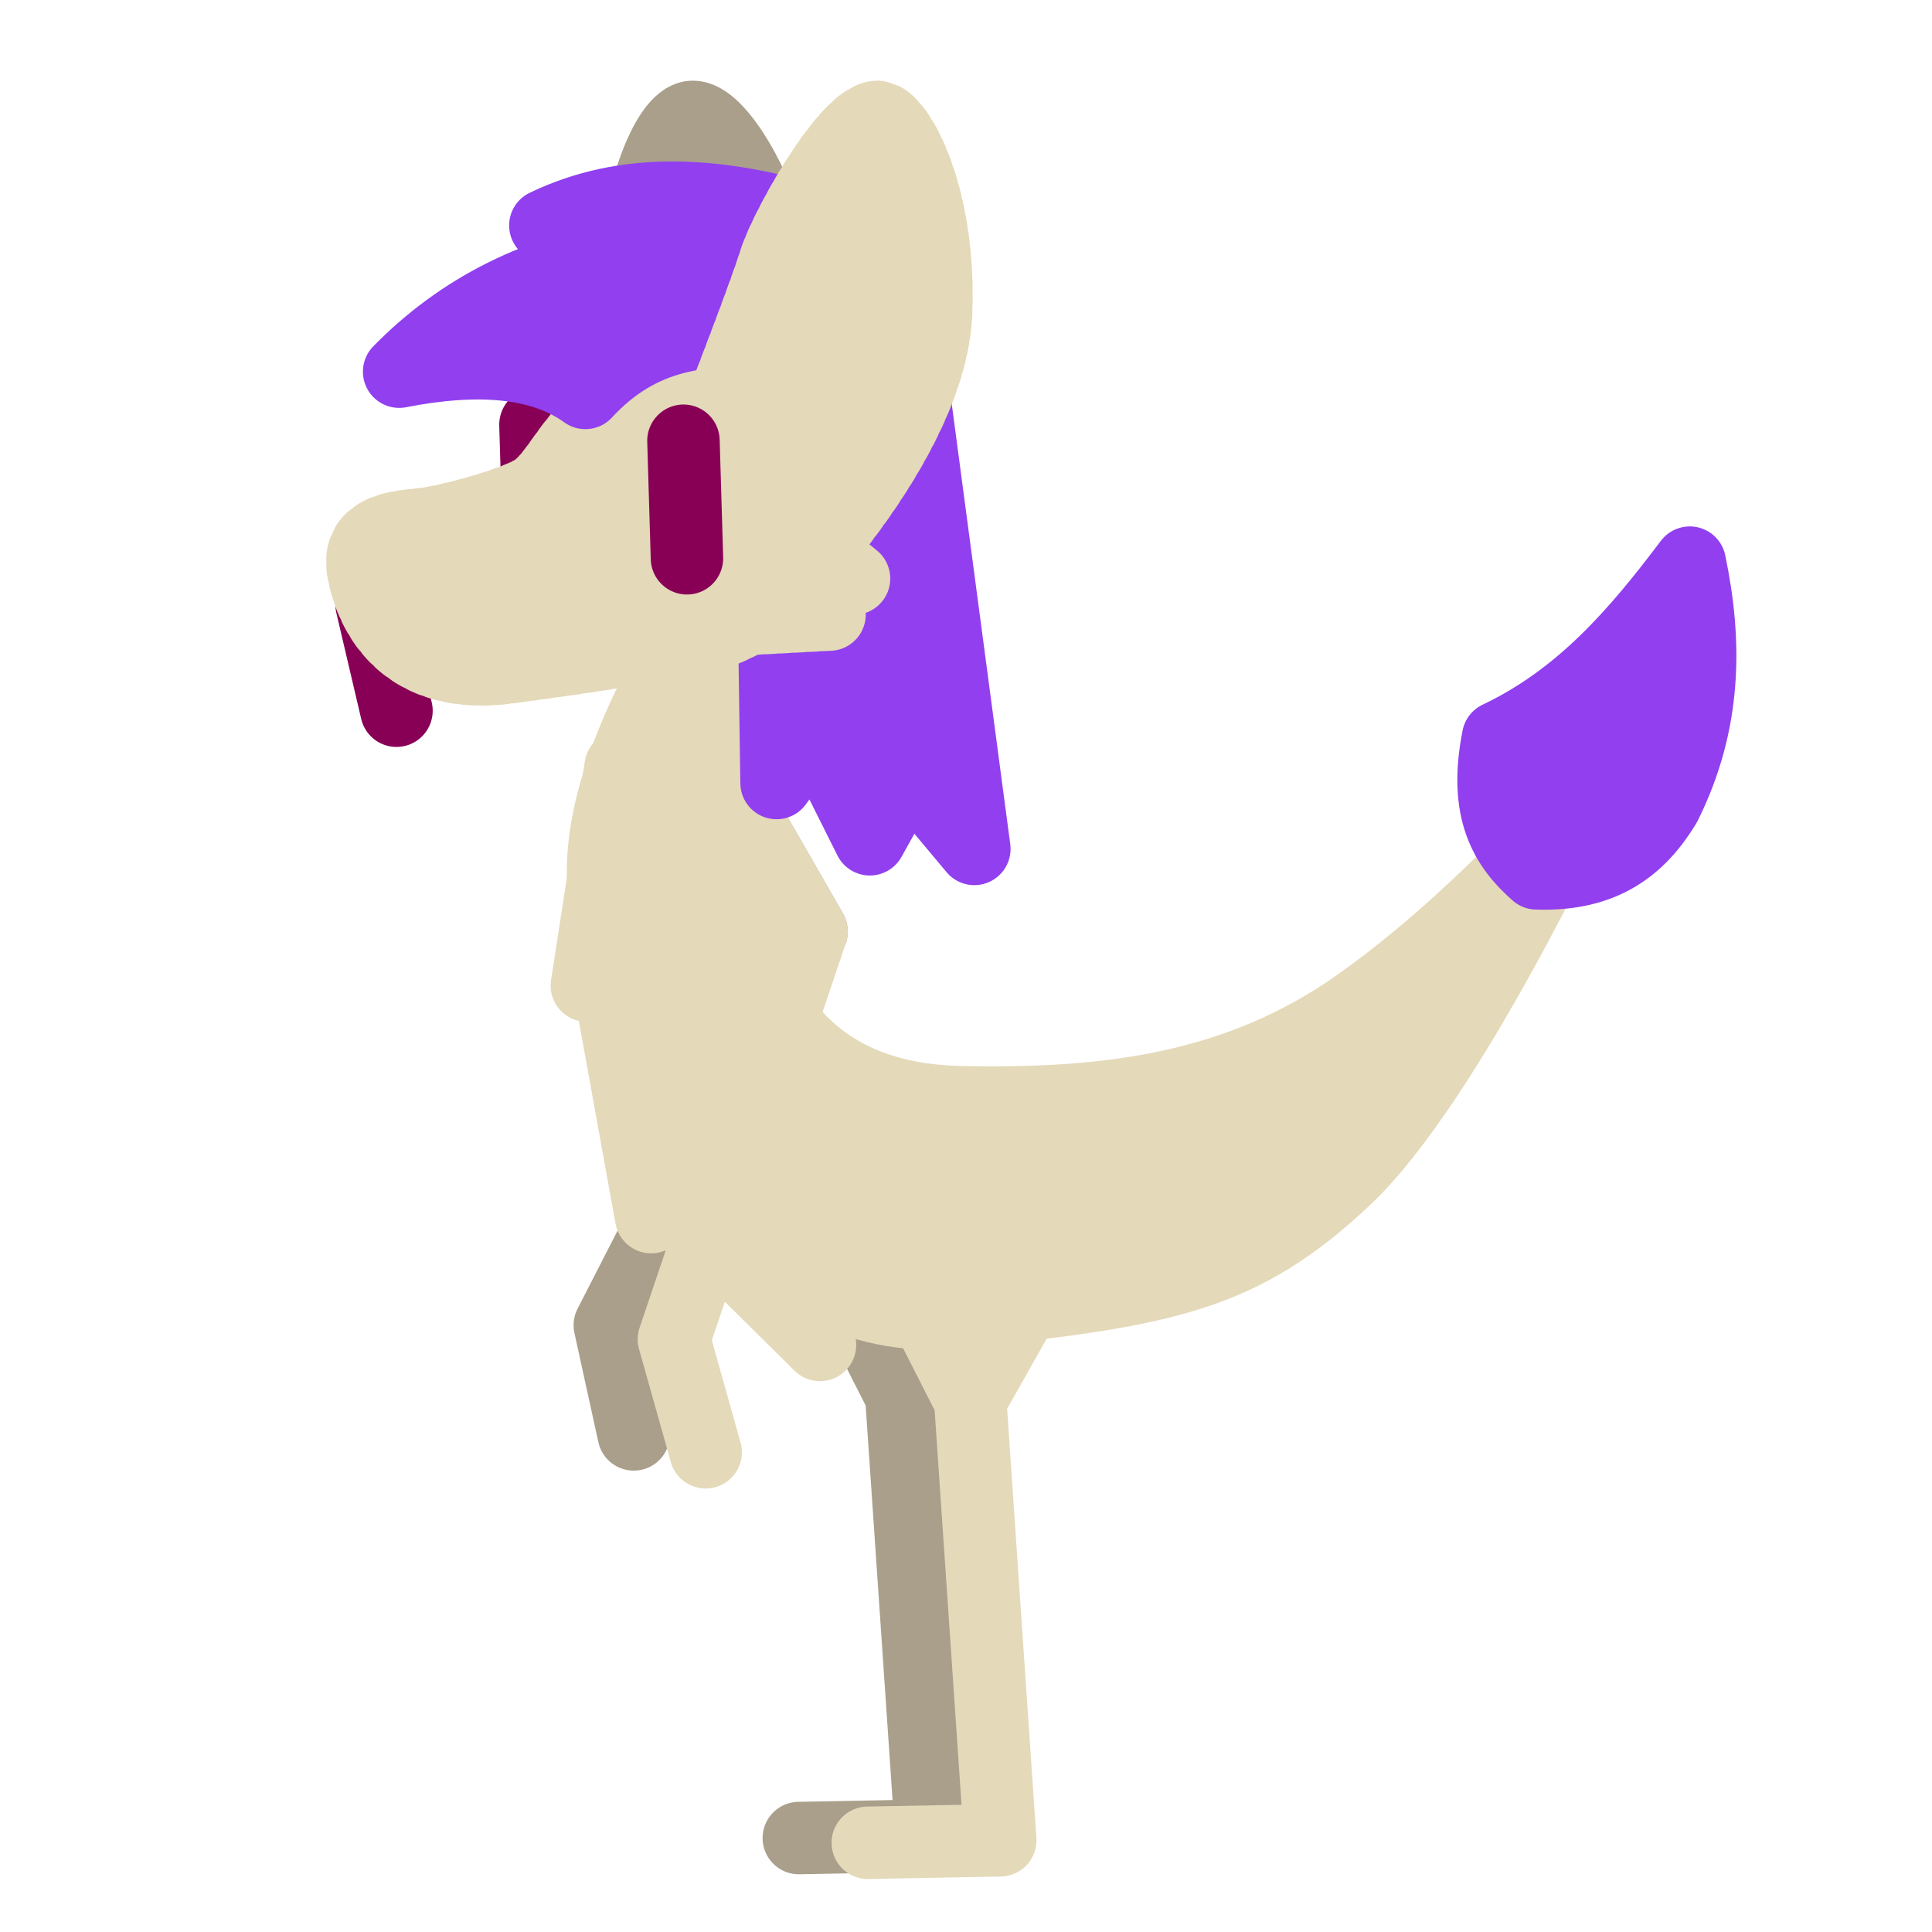
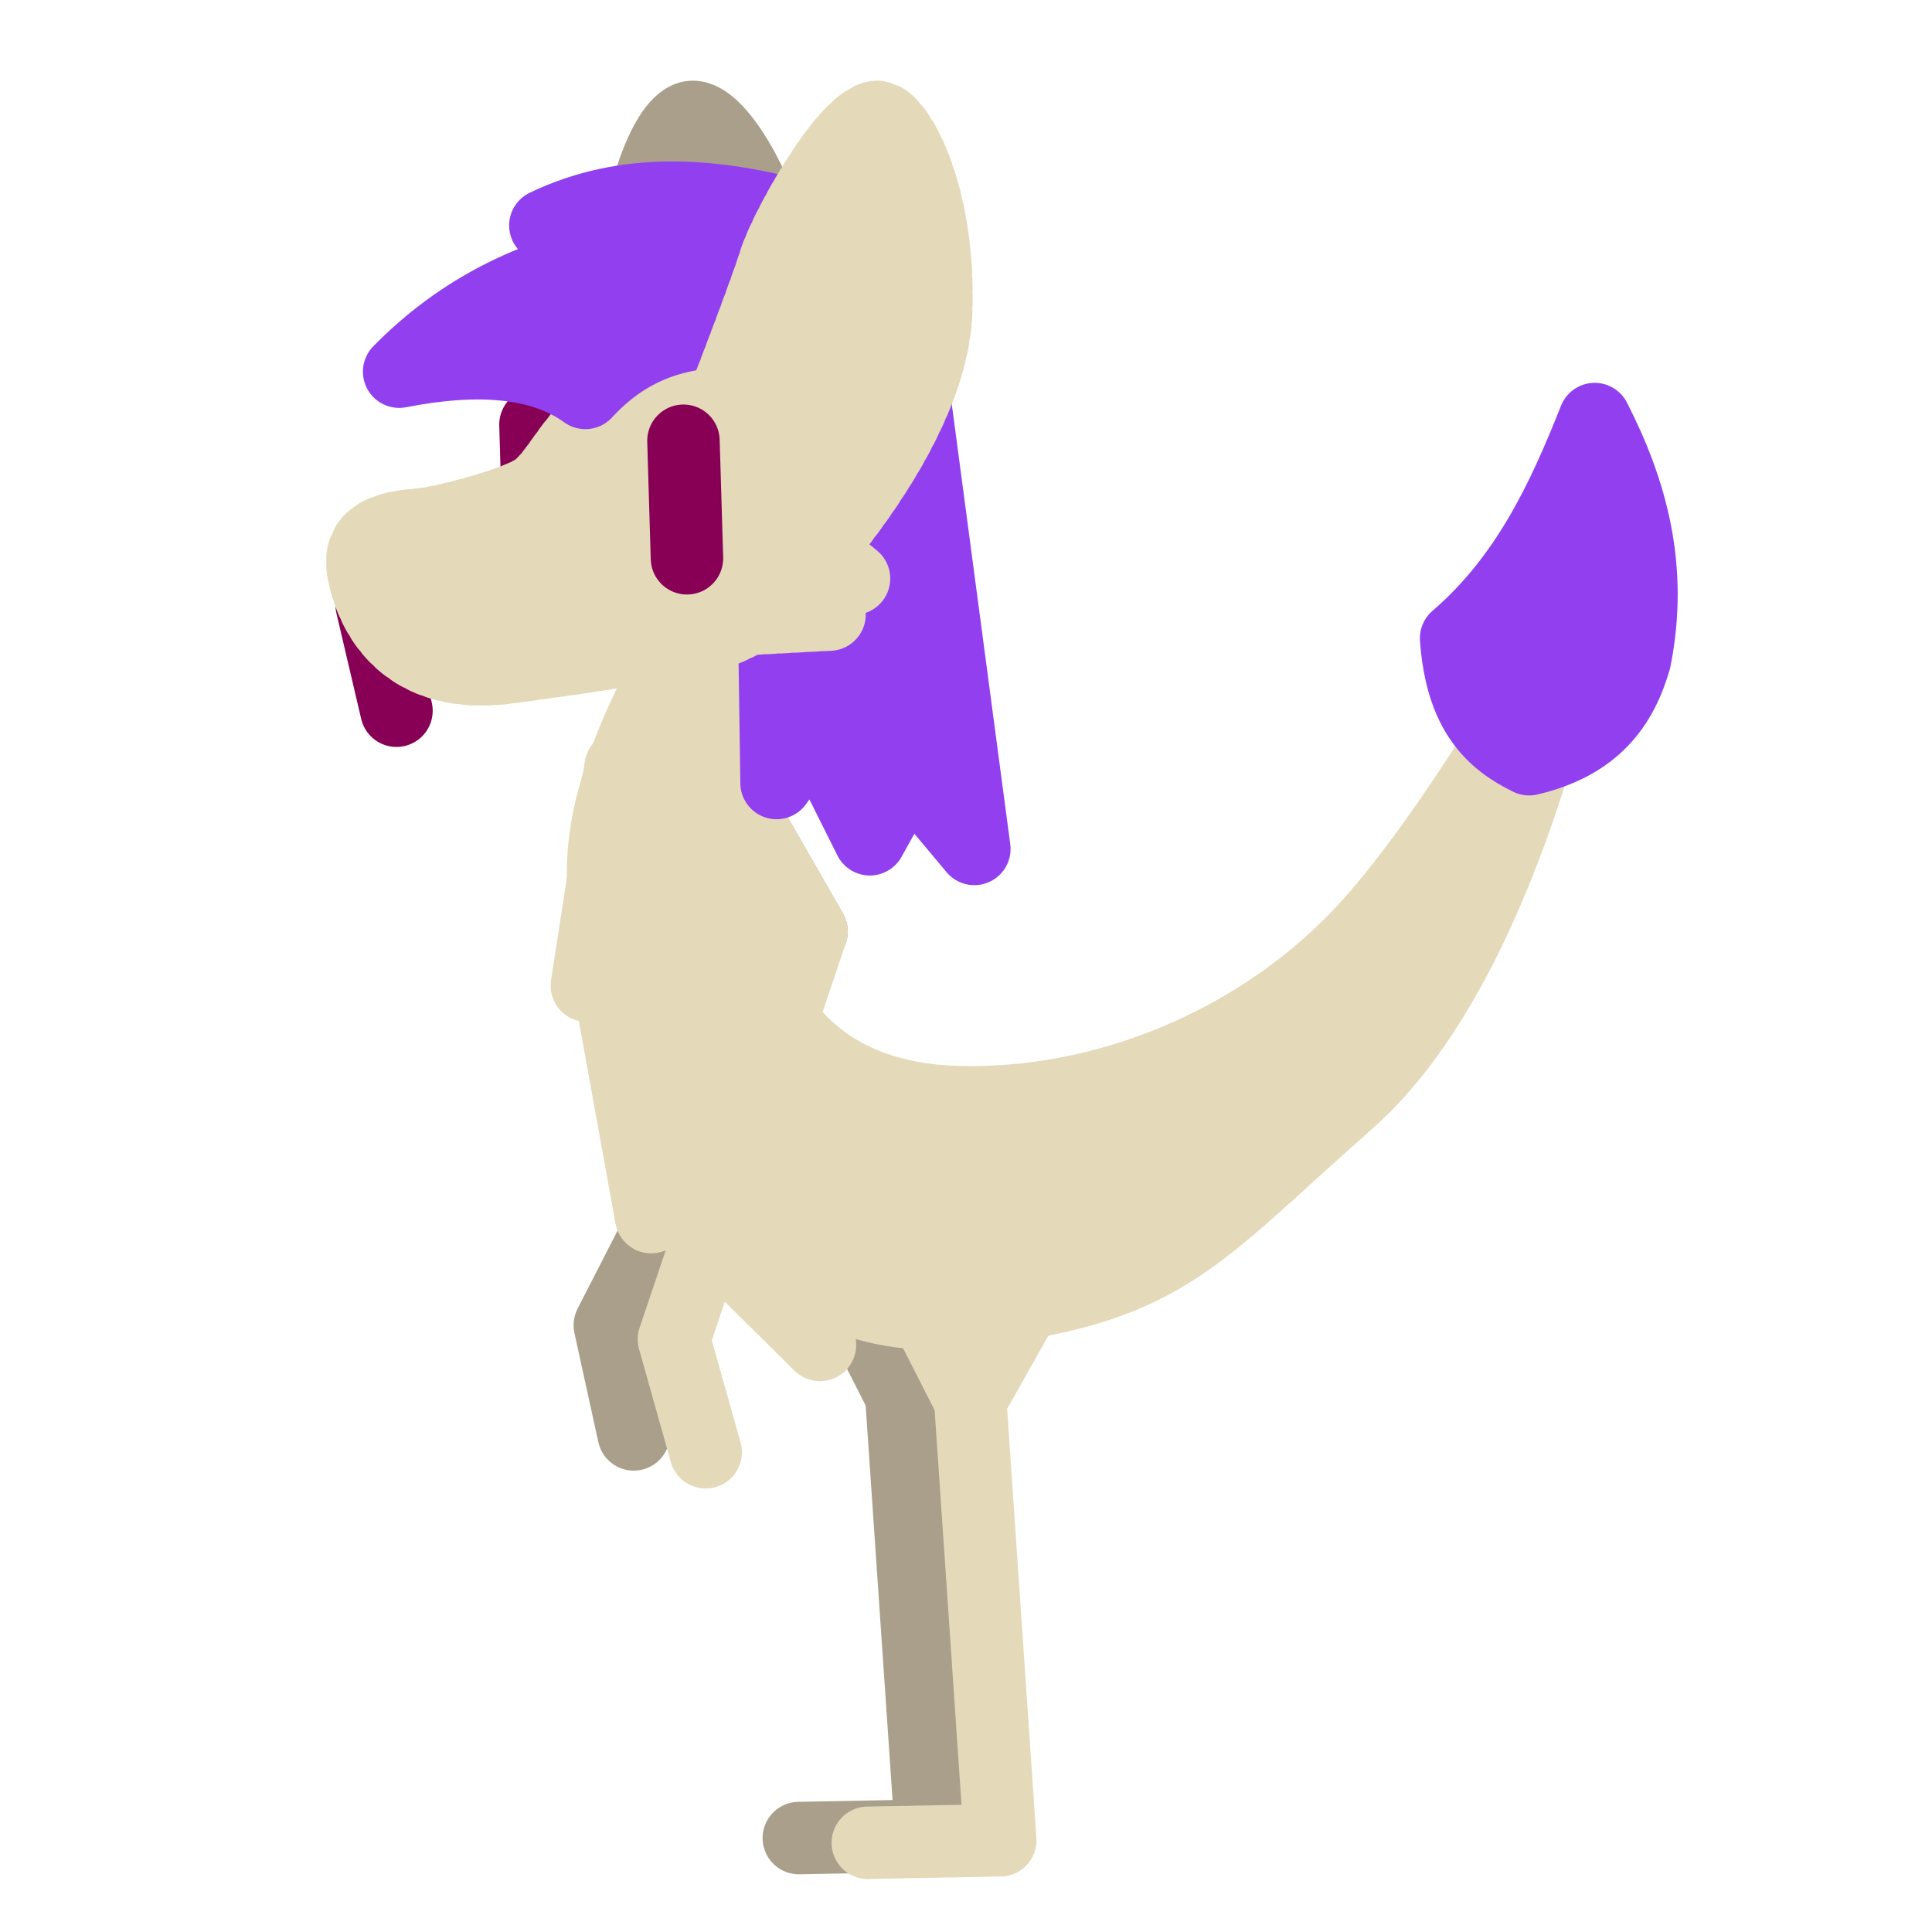
<svg xmlns="http://www.w3.org/2000/svg" version="1.1" id="svg824" width="1706.667" height="1706.667" viewBox="0 0 1706.667 1706.667">
  <defs id="defs828" />
  <g id="layer1" style="display:inline">
    <path style="display:inline;fill:none;fill-opacity:1;stroke:#a99f8b;stroke-width:64;stroke-linecap:round;stroke-linejoin:round;stroke-opacity:1;paint-order:fill markers stroke;stop-color:#000000" d="M 559.821,1267.103 538.681,1170.676 716.892,822.854 618.023,650.746" id="path14378-2" />
    <path style="display:inline;fill:none;fill-opacity:1;stroke:#a99f8b;stroke-width:64;stroke-linecap:round;stroke-linejoin:round;stroke-opacity:1;paint-order:fill markers stroke;stop-color:#000000" d="m 705.654,1623.675 117.016,-2.208 -26.494,-388.581 -92.971,-182.717 195.291,1.42 -102.32,181.297" id="path10187-8" />
-     <path style="fill:#e4d9b9;fill-opacity:1;stroke:#e4d9b9;stroke-width:64;stroke-linecap:round;stroke-linejoin:round;stroke-opacity:1;paint-order:fill markers stroke;stop-color:#000000" d="m 598.772,576.248 c 0,0 -74.444,116.585 -65.246,209.035 10.529,183.107 129.01,392.746 312.525,373.837 183.516,-18.909 250.644,-31.692 342.04,-117.699 91.397,-86.007 205.804,-332.803 205.804,-332.803 0,0 -91.057,106.386 -195.61,179.682 -105.351,73.856 -220.638,88.125 -350.026,85.36 C 729.704,971.128 655.433,902.802 647.344,757.292 639.895,623.286 660.266,546.817 660.266,546.817" id="path2053" />
+     <path style="fill:#e4d9b9;fill-opacity:1;stroke:#e4d9b9;stroke-width:64;stroke-linecap:round;stroke-linejoin:round;stroke-opacity:1;paint-order:fill markers stroke;stop-color:#000000" d="m 598.772,576.248 c 0,0 -74.444,116.585 -65.246,209.035 10.529,183.107 129.01,392.746 312.525,373.837 183.516,-18.909 205.194,-62.938 344.881,-185.873 139.687,-122.935 194.441,-418.021 194.441,-418.021 0,0 -102.419,185.923 -187.088,273.422 -89.469,92.46 -220.638,147.777 -350.026,145.013 C 729.704,971.128 655.433,902.802 647.344,757.292 639.895,623.286 660.266,546.817 660.266,546.817" id="path2053" />
    <path style="fill:none;fill-opacity:1;stroke:#e4d9b9;stroke-width:64;stroke-linecap:round;stroke-linejoin:round;stroke-opacity:1;paint-order:fill markers stroke;stop-color:#000000" d="m 766.568,1627.859 117.016,-2.208 -26.494,-388.581 -92.971,-182.717 195.291,1.42 -102.32,181.297" id="path10187" />
    <path style="fill:none;fill-opacity:1;stroke:#e4d9b9;stroke-width:64;stroke-linecap:round;stroke-linejoin:round;stroke-opacity:1;paint-order:fill markers stroke;stop-color:#000000" d="M 623.377,1282.881 595.314,1183.087 716.892,822.854 618.023,650.746" id="path14378" />
-     <g id="g31027" transform="translate(190.3197)">
+     <g id="g31027" transform="translate(190.3197)" style="display:inline">
      <path style="display:inline;fill:none;stroke:#880056;stroke-width:64;stroke-linecap:round;stroke-linejoin:round;stroke-opacity:1;paint-order:fill markers stroke;stop-color:#000000" d="m 282.689,375.071 3.089,103.832" id="path1517-8" />
      <path style="fill:none;stroke:#880056;stroke-width:64;stroke-linecap:round;stroke-linejoin:round;stroke-opacity:1;paint-order:fill markers stroke;stop-color:#000000" d="m 137.991,534.299 21.93,93.524" id="path1858" />
      <path style="fill:#a99f8b;fill-opacity:1;stroke:#a99f8b;stroke-width:64;stroke-linecap:round;stroke-miterlimit:4;stroke-dasharray:none;stroke-dashoffset:0;stroke-opacity:1;paint-order:fill markers stroke;stop-color:#000000" d="m 383.618,368.369 c 0,0 -16.264,-58.369 -14.222,-120.846 2.246,-68.731 28.445,-142.749 51.65,-144.26 23.205,-1.511 60.632,65.71 70.363,113.293 9.731,47.583 -1.497,152.568 -1.497,152.568 z" id="path1640" />
      <path style="display:inline;fill:#913fef;fill-opacity:1;stroke:#913fef;stroke-width:64;stroke-linecap:round;stroke-linejoin:round;stroke-opacity:1;paint-order:fill markers stroke;stop-color:#000000" d="m 613.568,322.407 56.812,427.509 -58.232,-69.594 -34.087,61.073 -48.29,-96.58 -34.087,46.87 -4.261,-288.32 z" id="path30938" />
      <path id="path1148" style="display:inline;fill:#e4d9b9;stroke:#e4d9b9;stroke-width:64;stroke-linecap:round;stroke-linejoin:round;stroke-miterlimit:4;stroke-dasharray:6.4, 6.4;stroke-dashoffset:0;stroke-opacity:1;paint-order:fill markers stroke;stop-color:#000000" d="m 539.601,477.494 c 0,0 -0.037,-3.702 -0.323,-9.722 -0.143,-3.01 -0.348,-6.599 -0.642,-10.595 -0.294,-3.996 -0.678,-8.399 -1.177,-13.036 -0.499,-4.636 -1.115,-9.506 -1.873,-14.437 -0.758,-4.931 -1.658,-9.922 -2.727,-14.801 -0.535,-2.44 -1.112,-4.851 -1.734,-7.213 -0.623,-2.362 -1.291,-4.674 -2.008,-6.915 -0.717,-2.241 -1.483,-4.41 -2.301,-6.487 -0.818,-2.077 -1.689,-4.061 -2.616,-5.93 -0.926,-1.869 -2.012,-3.69 -3.234,-5.46 -1.222,-1.77 -2.581,-3.491 -4.051,-5.16 -1.471,-1.669 -3.054,-3.287 -4.726,-4.853 -1.672,-1.566 -3.433,-3.079 -5.26,-4.538 -1.827,-1.459 -3.718,-2.865 -5.652,-4.216 -1.934,-1.351 -3.909,-2.647 -5.903,-3.887 -3.987,-2.48 -8.048,-4.737 -11.992,-6.76 -3.944,-2.023 -7.773,-3.811 -11.297,-5.357 -3.524,-1.546 -6.744,-2.848 -9.471,-3.898 -5.453,-2.099 -8.935,-3.188 -8.935,-3.188 -36.22,-5.469 -78.716,2.384 -105.992,20.53 -34.334,22.841 -46.41,60.423 -67.37,72.508 -20.959,12.085 -76.352,26.434 -95.065,28.7 -18.714,2.266 -62.129,2.266 -54.644,42.296 7.485,40.03 38.176,96.677 128.001,84.592 89.826,-12.085 106.294,-15.106 181.897,-30.212 7.763,-1.551 18.257,-6.267 29.438,-12.639 l 72.511,-3.909 -31.506,-25.744 c 1.817,-1.656 3.594,-3.325 5.3,-5.007 l 48.169,-0.812 -28.778,-23.833 c 1.18,-2.242 2.197,-4.454 2.925,-6.605 0.357,-1.054 0.689,-2.267 1.033,-3.413 z" />
      <path style="display:inline;fill:#913fef;fill-opacity:1;stroke:#913fef;stroke-width:64;stroke-linecap:round;stroke-linejoin:round;stroke-opacity:1;paint-order:fill markers stroke;stop-color:#000000" d="m 326.762,347.09 c -38.926,-28.121 -95.275,-32.286 -164.485,-18.767 53.193,-54.199 122.017,-91.203 213.057,-103.769 -8.5,-22.368 -50.666,-20.688 -83.898,-25.39 71.85,-34.616 149.122,-28.562 228.512,-6.624 11.487,33.486 35.339,66.971 -33.118,100.457 -56.188,-3.203 -111.36,1.205 -160.069,54.092 z" id="path30246" />
      <path id="path13483" style="display:inline;fill:#e4d9b9;stroke:#e4d9b9;stroke-width:64;stroke-linecap:round;stroke-linejoin:round;stroke-miterlimit:4;stroke-dasharray:6.4, 6.4;stroke-dashoffset:0;stroke-opacity:1;paint-order:fill markers stroke;stop-color:#000000" d="m 584.978,103.263 c -26.948,0 -81.298,97.452 -90.575,126.889 -8.259,26.209 -33.54,92.191 -40.723,110.889 0,0 3.481,1.088 8.935,3.188 2.727,1.05 5.946,2.352 9.471,3.898 3.524,1.546 7.353,3.335 11.297,5.357 3.944,2.023 8.005,4.279 11.992,6.76 1.994,1.24 3.969,2.536 5.903,3.887 1.934,1.351 3.825,2.757 5.652,4.216 1.826,1.459 3.588,2.973 5.26,4.538 1.672,1.566 3.255,3.184 4.726,4.853 1.471,1.669 2.829,3.39 4.051,5.16 1.222,1.77 2.308,3.591 3.234,5.46 0.926,1.869 1.797,3.853 2.616,5.93 0.818,2.077 1.584,4.246 2.301,6.487 0.717,2.241 1.385,4.553 2.008,6.915 0.623,2.362 1.2,4.774 1.734,7.213 1.069,4.879 1.969,9.871 2.727,14.801 0.758,4.931 1.373,9.8 1.873,14.437 0.499,4.636 0.883,9.039 1.177,13.036 0.294,3.996 0.499,7.586 0.642,10.595 0.286,6.02 0.323,9.722 0.323,9.722 32.84,-40.207 94.019,-124.865 97.026,-201.27 4.117,-104.607 -34.174,-172.961 -51.649,-172.961 z" />
      <path style="fill:none;stroke:#880056;stroke-width:64;stroke-linecap:round;stroke-linejoin:round;stroke-opacity:1;paint-order:fill markers stroke;stop-color:#000000" d="m 413.424,389.344 3.089,103.832" id="path1517" />
    </g>
-     <path style="display:inline;fill:#913fef;fill-opacity:1;stroke:#913fef;stroke-width:64;stroke-linecap:round;stroke-linejoin:round;stroke-opacity:1;paint-order:fill markers stroke;stop-color:#000000" d="m 1357.368,771.485 c -27.061,-23.847 -46.894,-55.121 -33.943,-120.087 73.503,-34.837 123.067,-92.968 169.265,-154.376 14.654,70.209 14.665,141.217 -21.897,214.217 -21.957,35.936 -53.356,62.428 -113.425,60.247 z" id="path31499" />
+     <path style="display:inline;fill:#913fef;fill-opacity:1;stroke:#913fef;stroke-width:64;stroke-linecap:round;stroke-linejoin:round;stroke-opacity:1;paint-order:fill markers stroke;stop-color:#000000" d="m 1350.789,670.672 c -32.404,-15.841 -59.803,-40.756 -64.495,-106.834 61.672,-53.036 94.097,-122.207 122.408,-193.646 32.702,63.833 51.492,132.309 35.539,212.38 -11.671,40.463 -34.946,74.316 -93.452,88.1 z" id="path31499" />
    <path style="fill:#e4d9b9;fill-opacity:1;stroke:#e4d9b9;stroke-width:64;stroke-linecap:round;stroke-linejoin:round;stroke-opacity:1;paint-order:fill markers stroke;stop-color:#000000" d="m 548.234,677.481 -29.826,193.16 24.145,-35.507" id="path964" />
    <path style="fill:#e4d9b9;fill-opacity:1;stroke:#e4d9b9;stroke-width:64;stroke-linecap:round;stroke-linejoin:round;stroke-opacity:1;paint-order:fill markers stroke;stop-color:#000000" d="m 542.553,894.787 32.667,180.378 31.247,-24.145" id="path5564" />
    <path style="fill:#e4d9b9;fill-opacity:1;stroke:#e4d9b9;stroke-width:64;stroke-linecap:round;stroke-linejoin:round;stroke-opacity:1;paint-order:fill markers stroke;stop-color:#000000" d="m 657.597,1122.034 66.754,66.044" id="path6398" />
  </g>
</svg>
